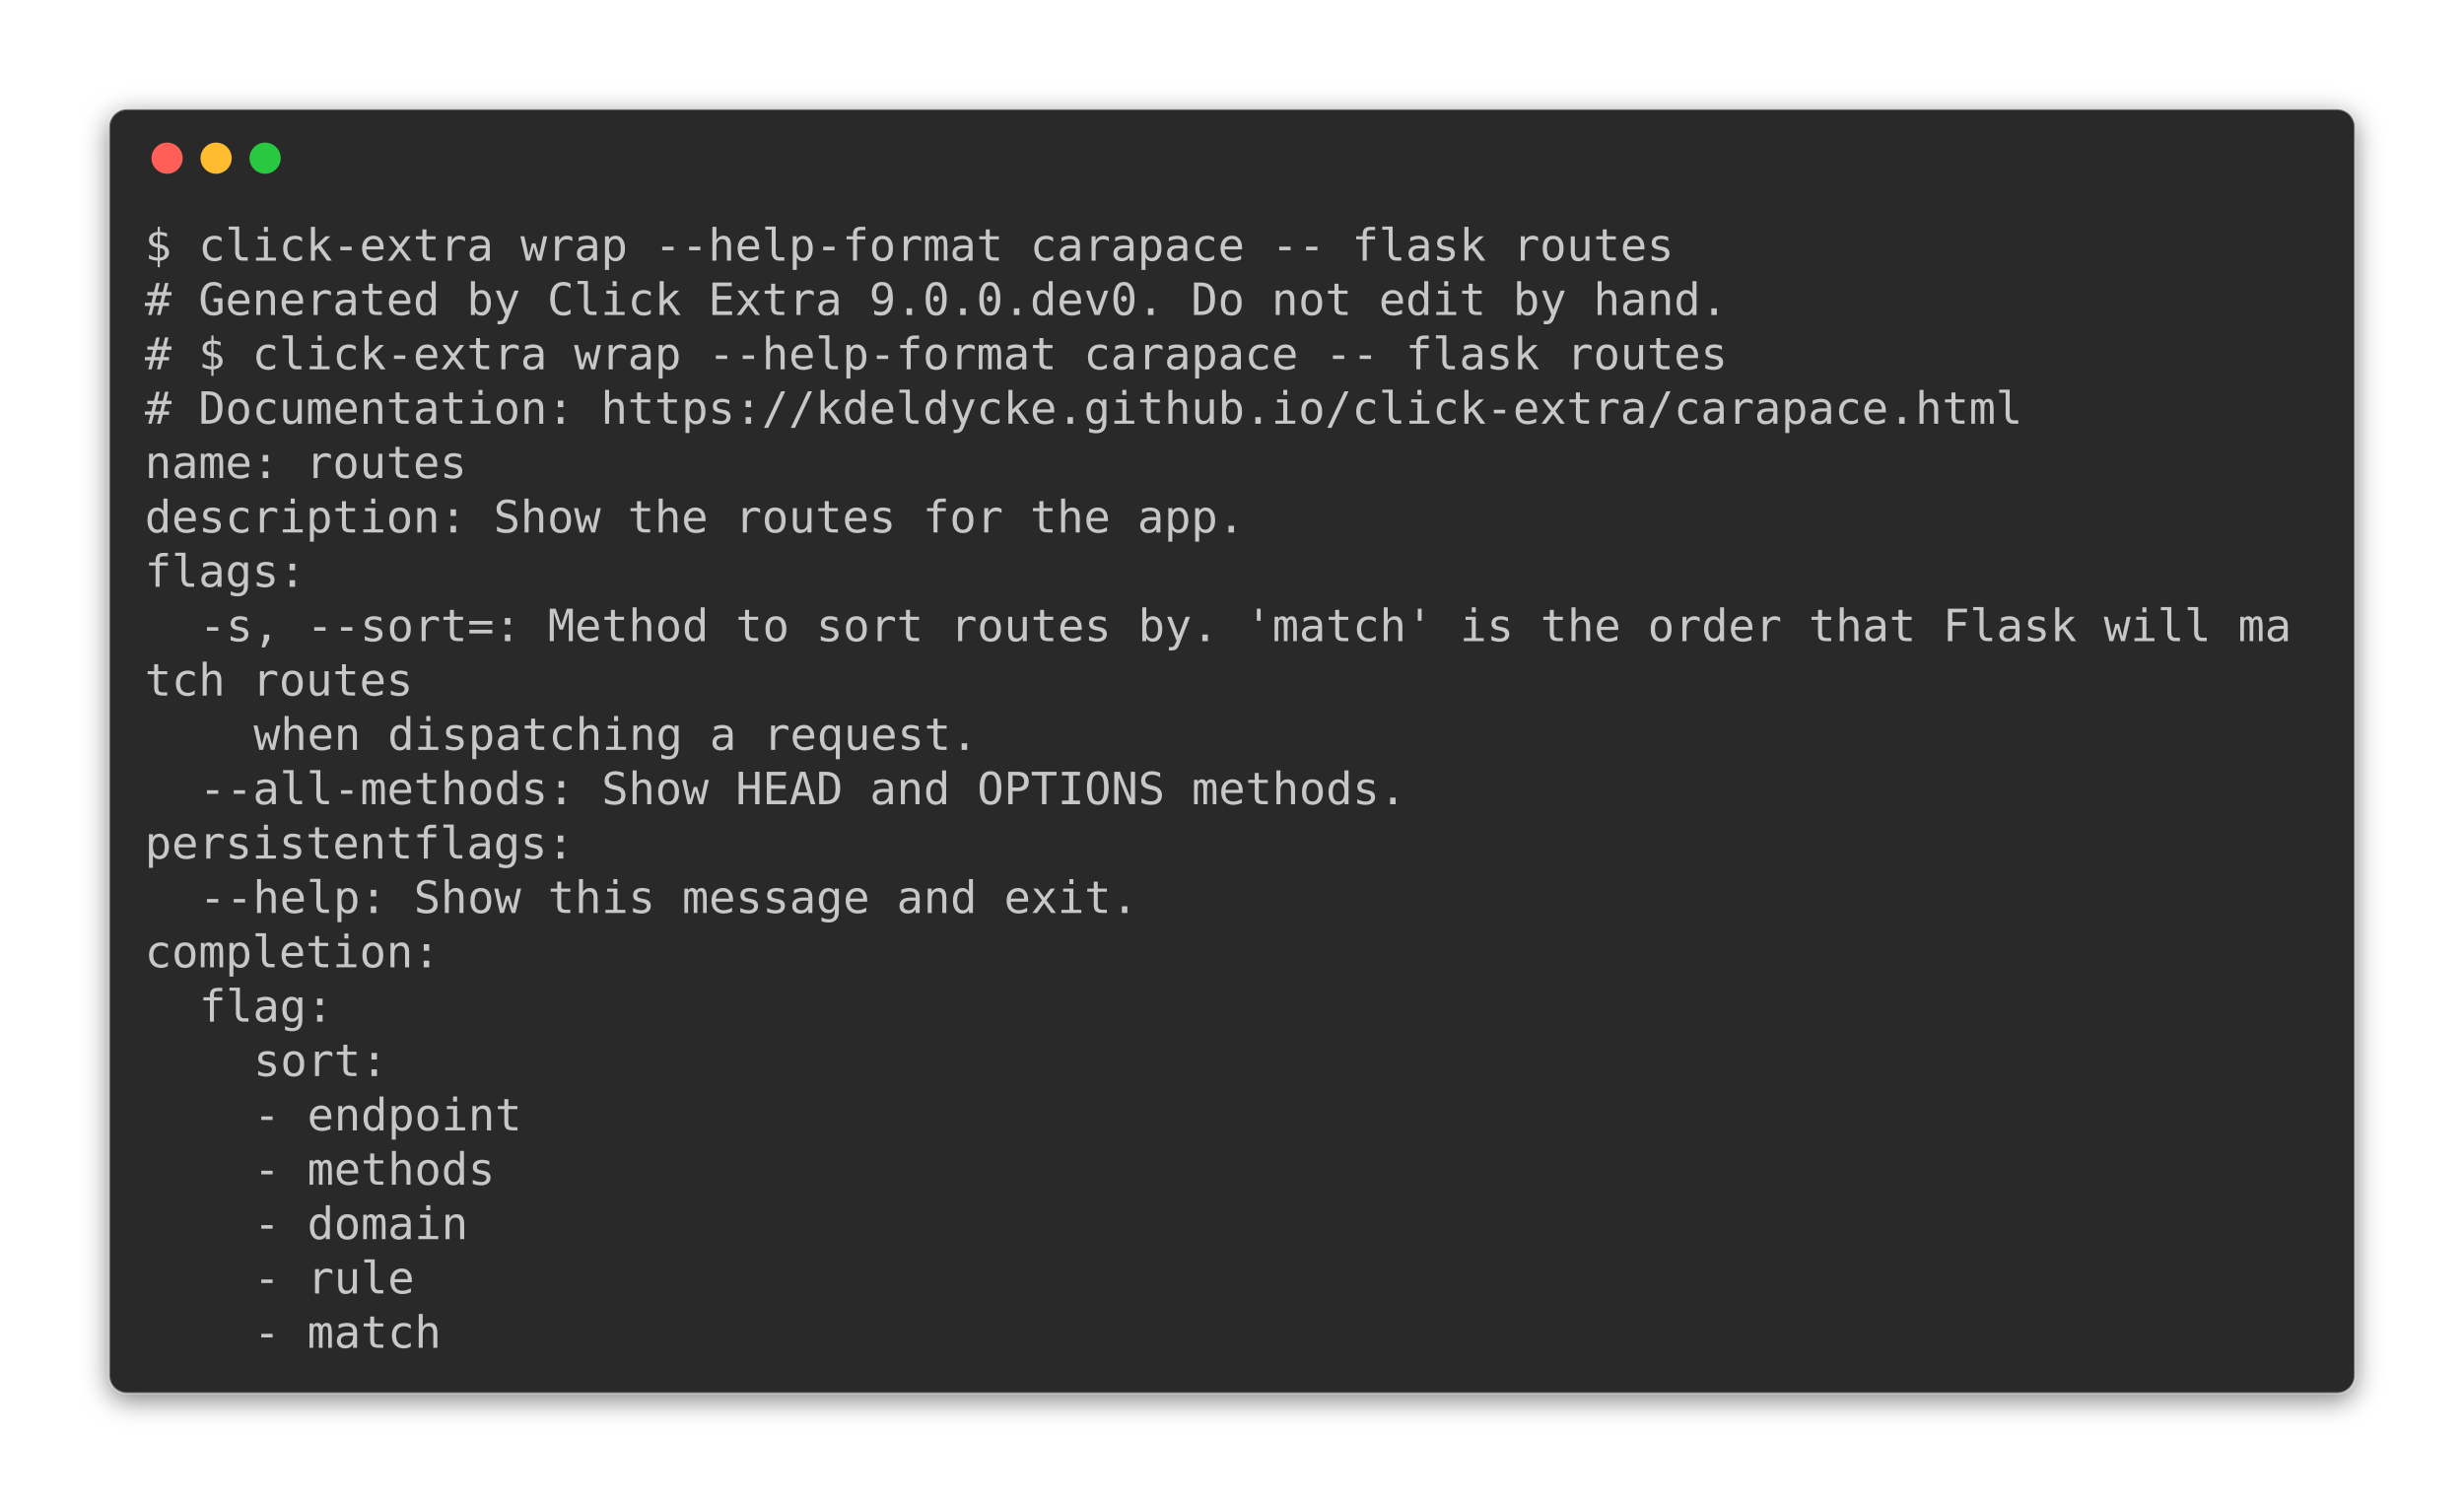
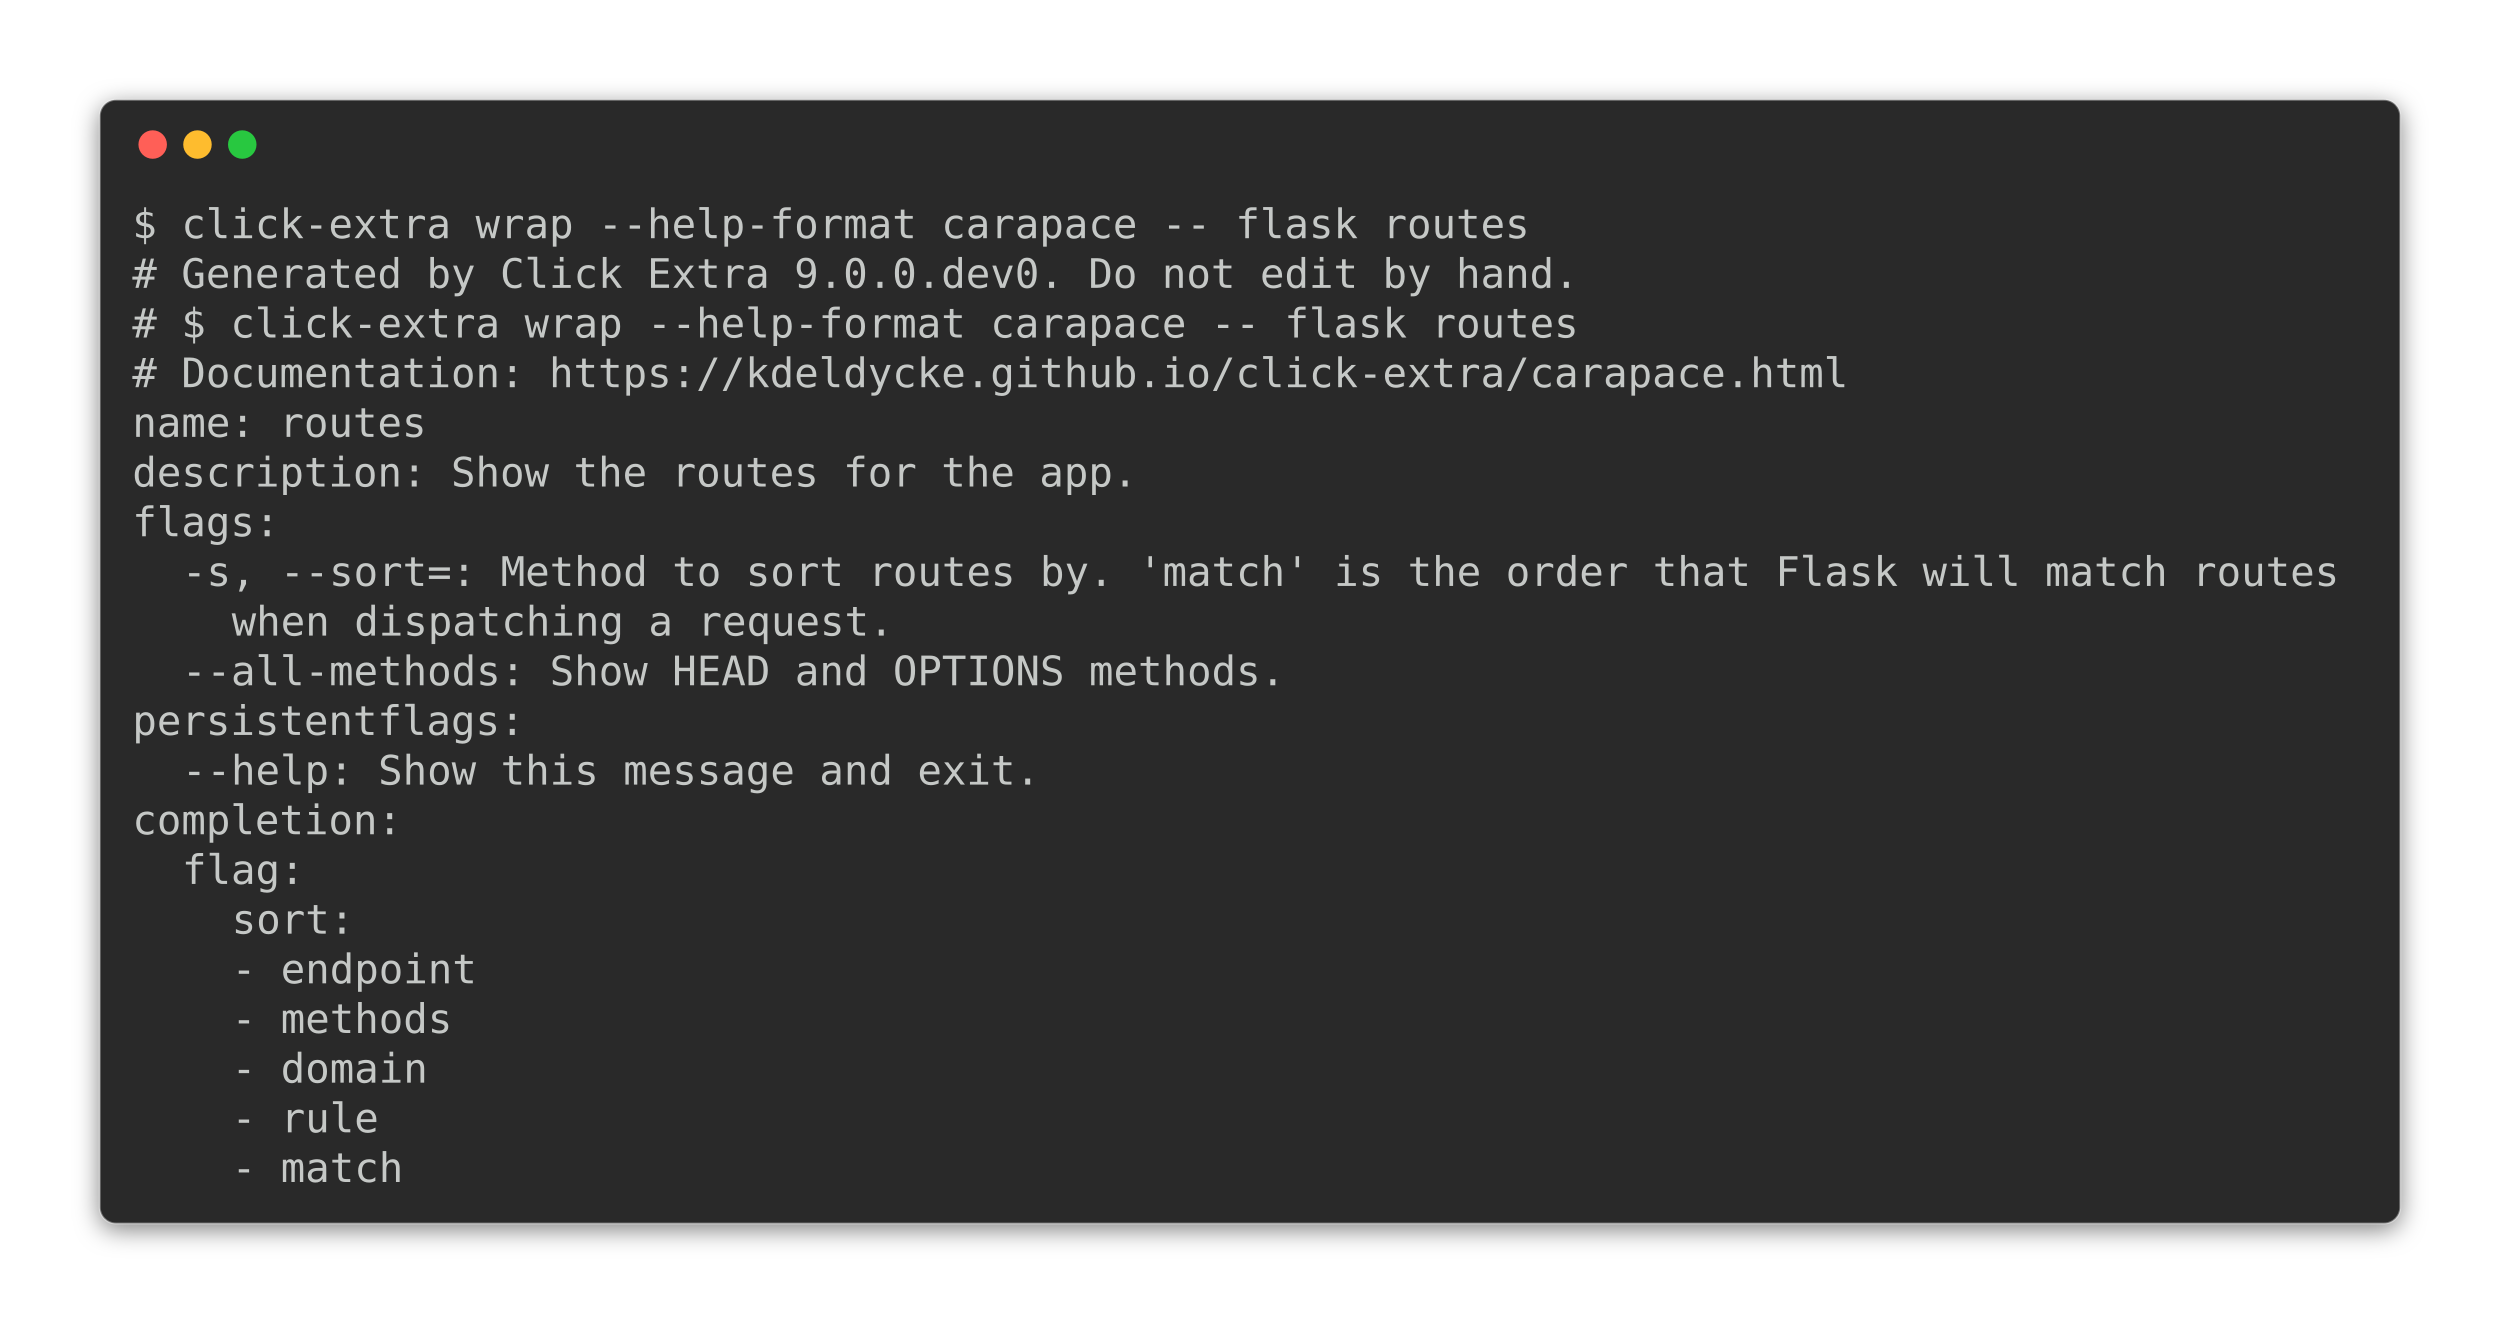
- <svg xmlns="http://www.w3.org/2000/svg" viewBox="0 0 1106 674.4">
+ <svg xmlns="http://www.w3.org/2000/svg" viewBox="0 0 1228 650">
  <style>
    .wrap-carapace-screen-matrix {
        font-family: 'Fira Code', 'Cascadia Code', Menlo, Consolas, monospace;
        font-size: 20px;
        line-height: 24.4px;
        font-variant-east-asian: full-width;
    }
    .wrap-carapace-screen-title {
        font-size: 18px;
        font-weight: bold;
        font-family: 'Fira Code', 'Cascadia Code', Menlo, Consolas, monospace;
    }
    .wrap-carapace-screen-r1 { fill: #c5c8c6 }
</style>
  <defs>
    <clipPath id="wrap-carapace-screen-clip">
-       <rect x="65" y="97" width="976" height="512.4" />
+       <rect x="65" y="97" width="1098" height="488" />
    </clipPath>
    <filter id="wrap-carapace-screen-shadow" x="-50%" y="-50%" width="200%" height="200%">
      <feGaussianBlur in="SourceAlpha" stdDeviation="6" />
      <feOffset dx="0" dy="3" result="cast" />
      <feFlood flood-color="rgba(0,0,0,0.5)" />
      <feComposite in2="cast" operator="in" result="shadow" />
      <feComposite in="shadow" in2="SourceAlpha" operator="out" />
    </filter>
  </defs>
-   <rect filter="url(#wrap-carapace-screen-shadow)" x="49" y="49" width="1008" height="576.4" rx="8" />
-   <rect fill="#292929" stroke="rgba(255,255,255,0.35)" stroke-width="1" x="49" y="49" width="1008" height="576.4" rx="8" />
+   <rect filter="url(#wrap-carapace-screen-shadow)" x="49" y="49" width="1130" height="552" rx="8" />
+   <rect fill="#292929" stroke="rgba(255,255,255,0.35)" stroke-width="1" x="49" y="49" width="1130" height="552" rx="8" />
  <g transform="translate(49, 49)">
    <g transform="translate(26,22)">
      <circle cx="0" cy="0" r="7" fill="#ff5f57" />
      <circle cx="22" cy="0" r="7" fill="#febc2e" />
      <circle cx="44" cy="0" r="7" fill="#28c840" />
    </g>
  </g>
  <g clip-path="url(#wrap-carapace-screen-clip)">
    <g transform="translate(65, 97)">
      <g class="wrap-carapace-screen-matrix" font-family="monospace" font-size="20" fill="#c5c8c6">
        <text class="wrap-carapace-screen-r1" x="0" textLength="695.4" y="20">$ click-extra wrap --help-format carapace -- flask routes</text>
        <text class="wrap-carapace-screen-r1" x="0" textLength="719.8" y="44.4"># Generated by Click Extra 9.0.0.dev0. Do not edit by hand.</text>
        <text class="wrap-carapace-screen-r1" x="0" textLength="719.8" y="68.8"># $ click-extra wrap --help-format carapace -- flask routes</text>
        <text class="wrap-carapace-screen-r1" x="0" textLength="854" y="93.2"># Documentation: https://kdeldycke.github.io/click-extra/carapace.html</text>
        <text class="wrap-carapace-screen-r1" x="0" textLength="146.4" y="117.6">name: routes</text>
        <text class="wrap-carapace-screen-r1" x="0" textLength="500.2" y="142">description: Show the routes for the app.</text>
        <text class="wrap-carapace-screen-r1" x="0" textLength="73.2" y="166.4">flags:</text>
-         <text class="wrap-carapace-screen-r1" x="24.4" textLength="951.6" y="190.8">-s, --sort=: Method to sort routes by. 'match' is the order that Flask will ma</text>
-         <text class="wrap-carapace-screen-r1" x="0" textLength="122" y="215.2">tch routes</text>
-         <text class="wrap-carapace-screen-r1" x="48.8" textLength="329.4" y="239.6">when dispatching a request.</text>
-         <text class="wrap-carapace-screen-r1" x="24.4" textLength="549" y="264">--all-methods: Show HEAD and OPTIONS methods.</text>
-         <text class="wrap-carapace-screen-r1" x="0" textLength="195.2" y="288.4">persistentflags:</text>
-         <text class="wrap-carapace-screen-r1" x="24.4" textLength="427" y="312.8">--help: Show this message and exit.</text>
-         <text class="wrap-carapace-screen-r1" x="0" textLength="134.2" y="337.2">completion:</text>
-         <text class="wrap-carapace-screen-r1" x="24.4" textLength="61" y="361.6">flag:</text>
-         <text class="wrap-carapace-screen-r1" x="48.8" textLength="61" y="386">sort:</text>
-         <text class="wrap-carapace-screen-r1" x="48.8" textLength="122" y="410.4">- endpoint</text>
-         <text class="wrap-carapace-screen-r1" x="48.8" textLength="109.8" y="434.8">- methods</text>
-         <text class="wrap-carapace-screen-r1" x="48.8" textLength="97.6" y="459.2">- domain</text>
-         <text class="wrap-carapace-screen-r1" x="48.8" textLength="73.2" y="483.6">- rule</text>
-         <text class="wrap-carapace-screen-r1" x="48.8" textLength="85.4" y="508">- match</text>
+         <text class="wrap-carapace-screen-r1" x="24.4" textLength="1073.6" y="190.8">-s, --sort=: Method to sort routes by. 'match' is the order that Flask will match routes</text>
+         <text class="wrap-carapace-screen-r1" x="48.8" textLength="329.4" y="215.2">when dispatching a request.</text>
+         <text class="wrap-carapace-screen-r1" x="24.4" textLength="549" y="239.6">--all-methods: Show HEAD and OPTIONS methods.</text>
+         <text class="wrap-carapace-screen-r1" x="0" textLength="195.2" y="264">persistentflags:</text>
+         <text class="wrap-carapace-screen-r1" x="24.4" textLength="427" y="288.4">--help: Show this message and exit.</text>
+         <text class="wrap-carapace-screen-r1" x="0" textLength="134.2" y="312.8">completion:</text>
+         <text class="wrap-carapace-screen-r1" x="24.4" textLength="61" y="337.2">flag:</text>
+         <text class="wrap-carapace-screen-r1" x="48.8" textLength="61" y="361.6">sort:</text>
+         <text class="wrap-carapace-screen-r1" x="48.8" textLength="122" y="386">- endpoint</text>
+         <text class="wrap-carapace-screen-r1" x="48.8" textLength="109.8" y="410.4">- methods</text>
+         <text class="wrap-carapace-screen-r1" x="48.8" textLength="97.6" y="434.8">- domain</text>
+         <text class="wrap-carapace-screen-r1" x="48.8" textLength="73.2" y="459.2">- rule</text>
+         <text class="wrap-carapace-screen-r1" x="48.8" textLength="85.4" y="483.6">- match</text>
      </g>
    </g>
  </g>
</svg>
